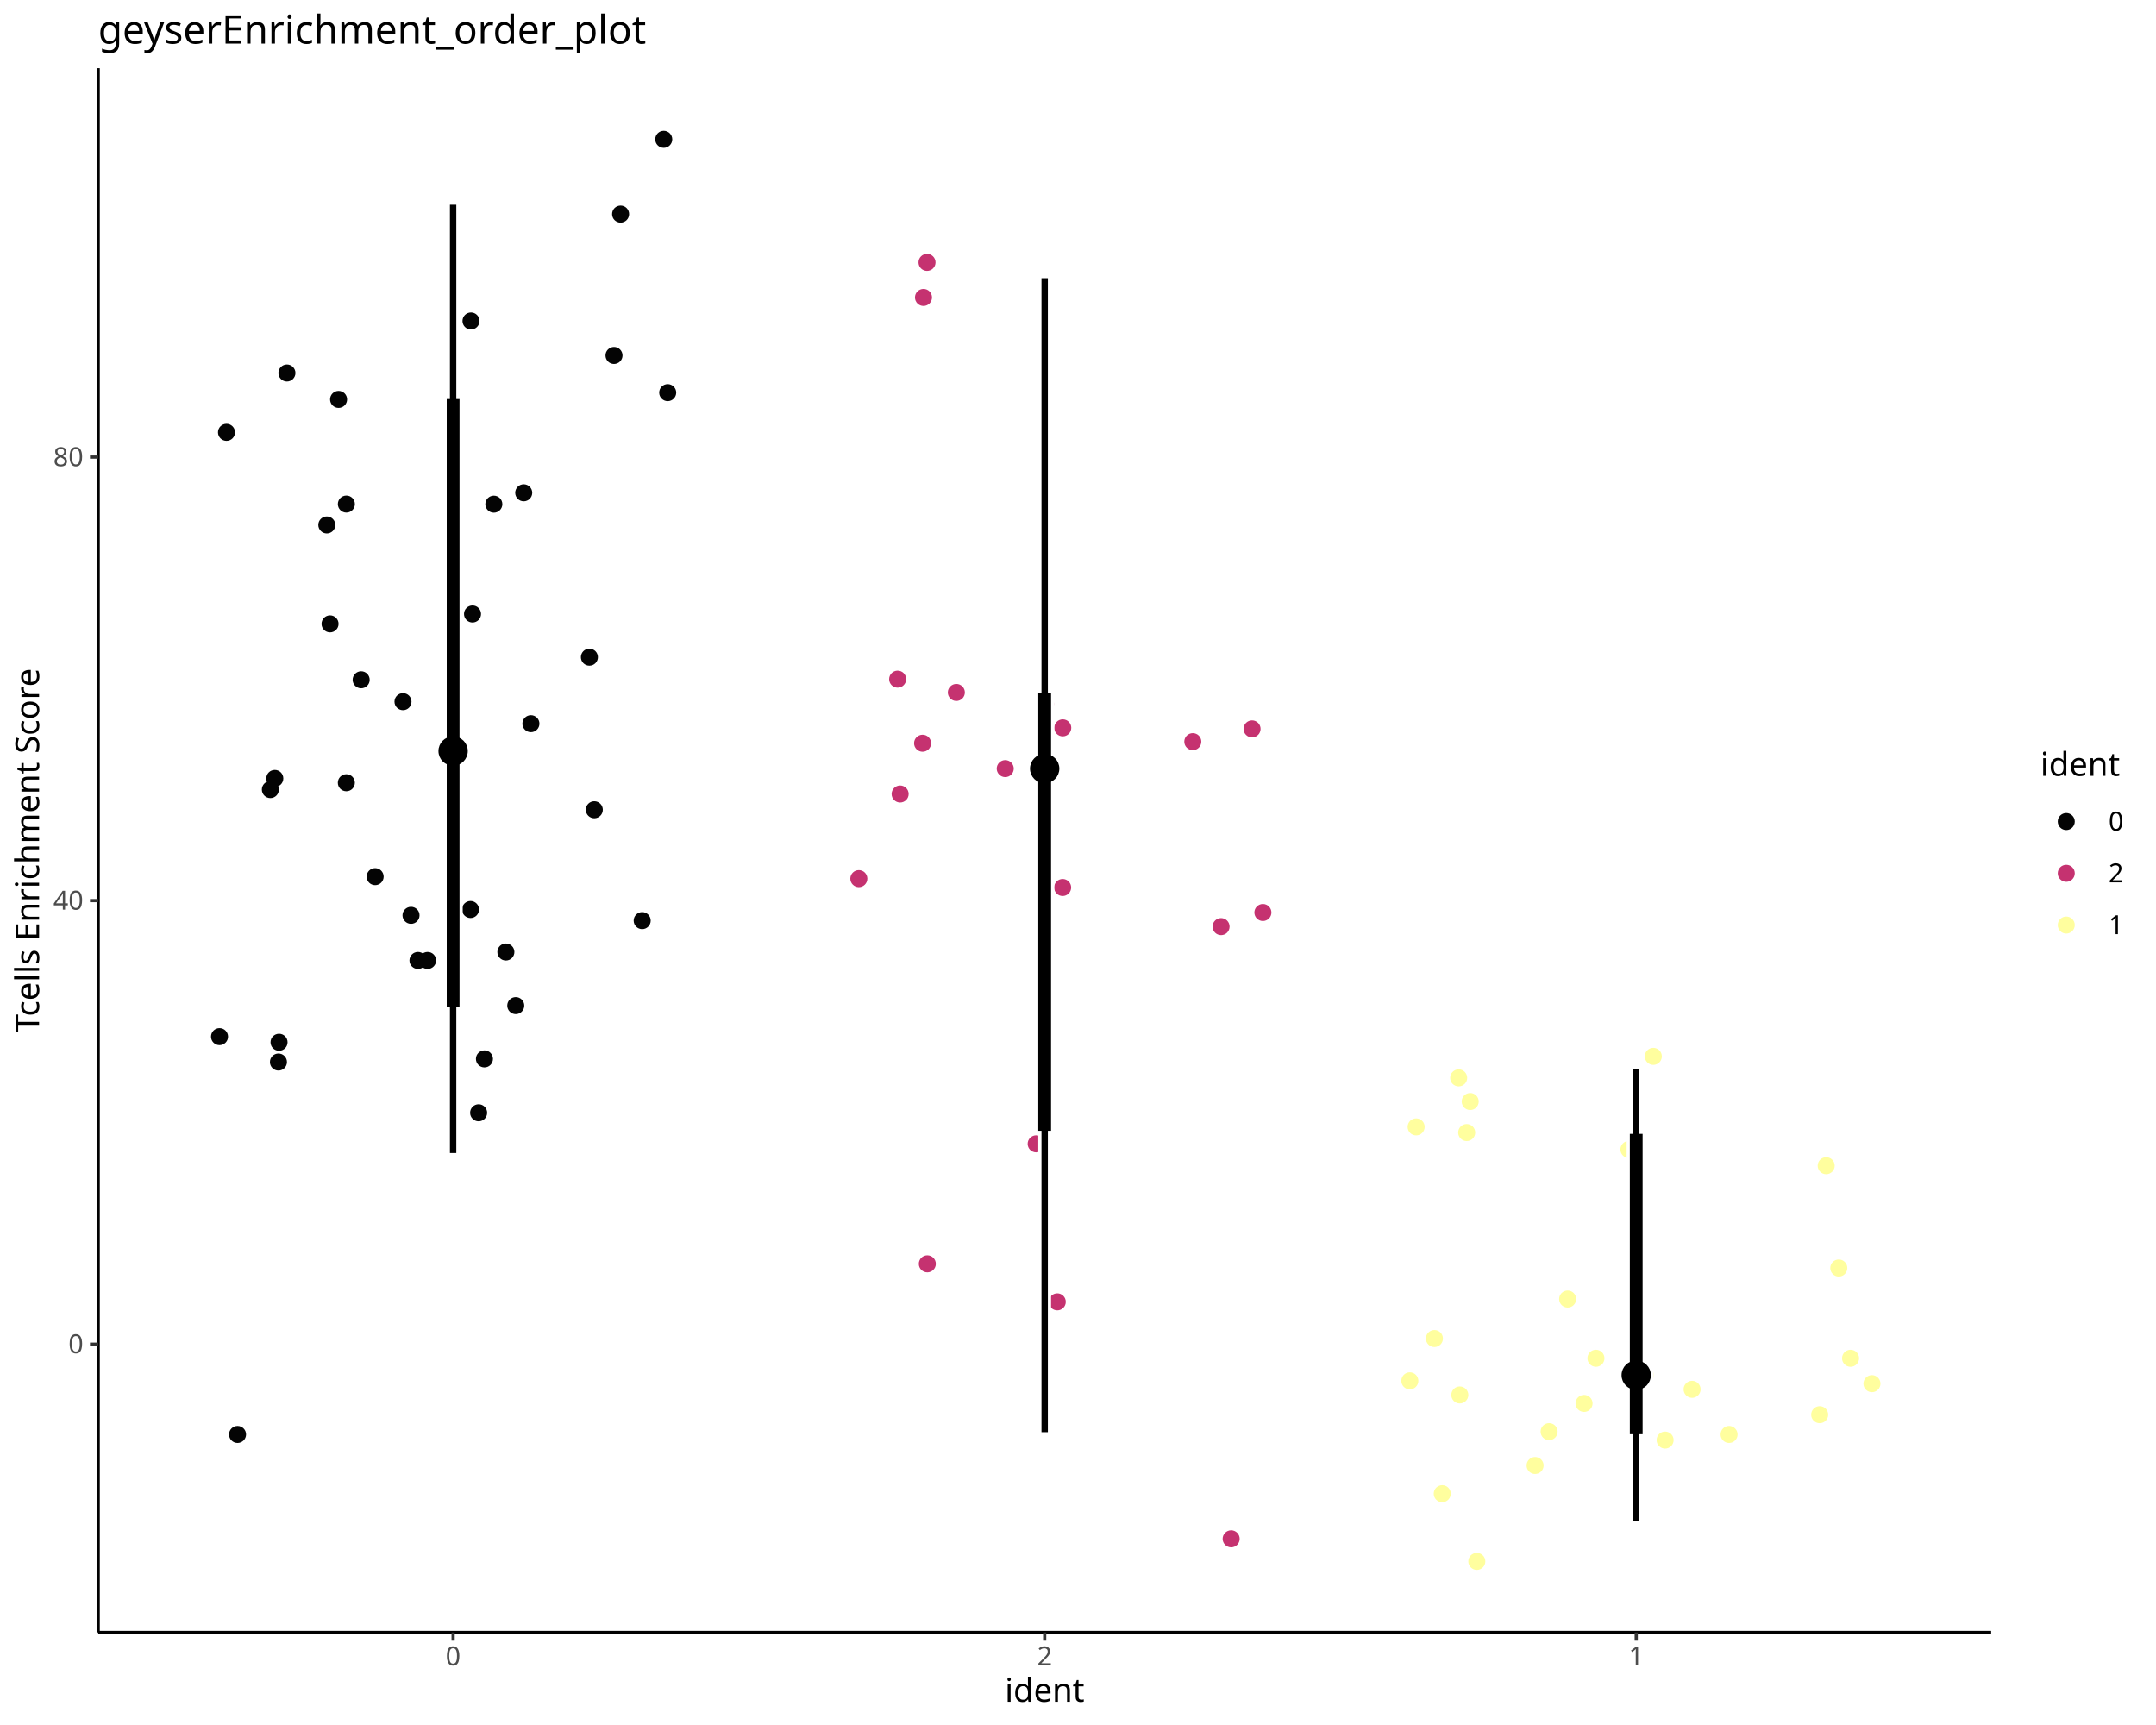
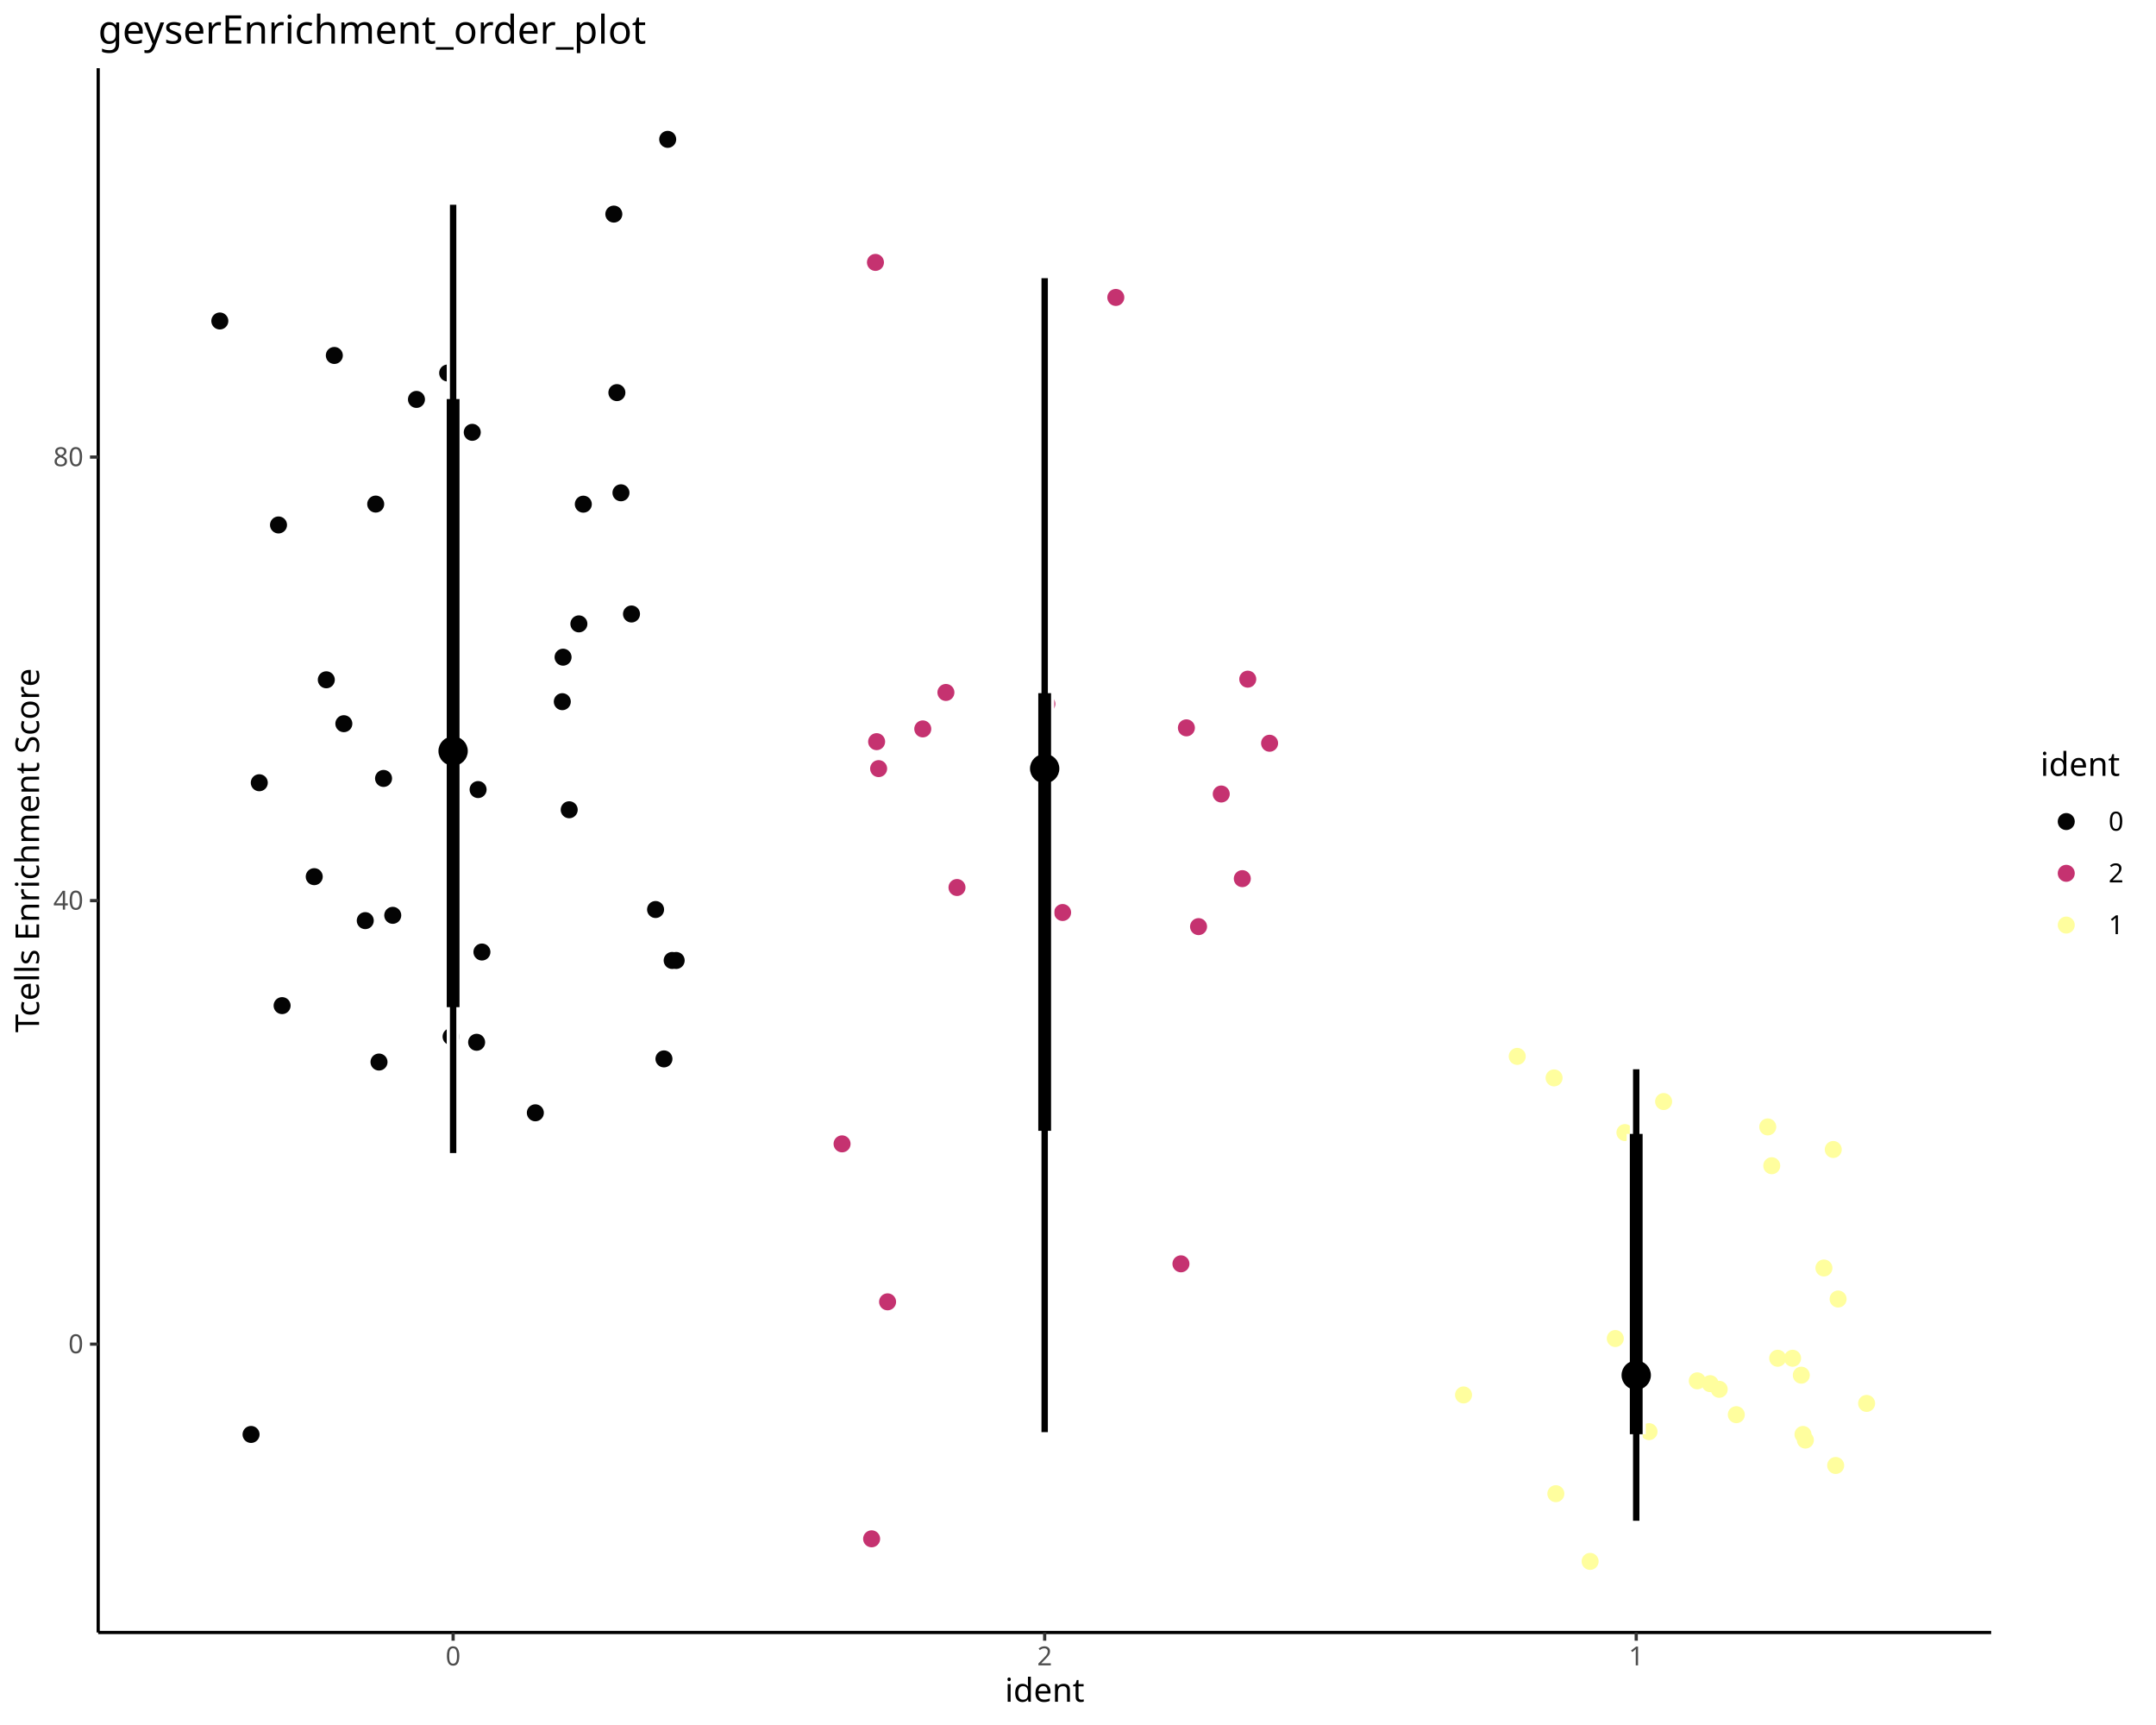
<svg xmlns="http://www.w3.org/2000/svg" class="svglite" data-engine-version="2.0" width="720.00pt" height="576.00pt" viewBox="0 0 720.00 576.00">
  <defs>
    <style type="text/css">
    .svglite line, .svglite polyline, .svglite polygon, .svglite path, .svglite rect, .svglite circle {
      fill: none;
      stroke: #000000;
      stroke-linecap: round;
      stroke-linejoin: round;
      stroke-miterlimit: 10.00;
    }
  </style>
  </defs>
  <rect width="100%" height="100%" style="stroke: none; fill: #FFFFFF;" />
  <defs>
    <clipPath id="cpMC4wMHw3MjAuMDB8MC4wMHw1NzYuMDA=">
      <rect x="0.00" y="0.00" width="720.00" height="576.00" />
    </clipPath>
  </defs>
  <g clip-path="url(#cpMC4wMHw3MjAuMDB8MC4wMHw1NzYuMDA=)">
    <rect x="0.00" y="0.00" width="720.00" height="576.00" style="stroke-width: 1.07; stroke: #FFFFFF; fill: #FFFFFF;" />
  </g>
  <defs>
    <clipPath id="cpMzIuNzl8NjY0Ljk1fDIyLjc4fDU0NS4xMQ==">
      <rect x="32.79" y="22.78" width="632.16" height="522.33" />
    </clipPath>
  </defs>
  <g clip-path="url(#cpMzIuNzl8NjY0Ljk1fDIyLjc4fDU0NS4xMQ==)">
    <rect x="32.79" y="22.78" width="632.16" height="522.33" style="stroke-width: 1.07; stroke: none; fill: #FFFFFF;" />
-     <circle cx="109.14" cy="175.29" r="2.49" style="stroke-width: 0.71; stroke: #040404; fill: #040404;" />
-     <circle cx="207.25" cy="71.49" r="2.49" style="stroke-width: 0.71; stroke: #040404; fill: #040404;" />
-     <circle cx="113.07" cy="133.37" r="2.49" style="stroke-width: 0.71; stroke: #040404; fill: #040404;" />
-     <circle cx="205.05" cy="118.69" r="2.49" style="stroke-width: 0.71; stroke: #040404; fill: #040404;" />
-     <circle cx="95.82" cy="124.55" r="2.49" style="stroke-width: 0.71; stroke: #040404; fill: #040404;" />
-     <circle cx="75.64" cy="144.36" r="2.49" style="stroke-width: 0.71; stroke: #040404; fill: #040404;" />
-     <circle cx="174.90" cy="164.55" r="2.49" style="stroke-width: 0.71; stroke: #040404; fill: #040404;" />
-     <circle cx="164.92" cy="168.35" r="2.49" style="stroke-width: 0.71; stroke: #040404; fill: #040404;" />
-     <circle cx="157.29" cy="107.18" r="2.49" style="stroke-width: 0.71; stroke: #040404; fill: #040404;" />
-     <circle cx="177.30" cy="241.65" r="2.49" style="stroke-width: 0.71; stroke: #040404; fill: #040404;" />
-     <circle cx="335.70" cy="256.65" r="2.49" style="stroke-width: 0.71; stroke: #C53270; fill: #C53270;" />
-     <circle cx="354.87" cy="296.35" r="2.49" style="stroke-width: 0.71; stroke: #C53270; fill: #C53270;" />
-     <circle cx="286.81" cy="293.39" r="2.49" style="stroke-width: 0.71; stroke: #C53270; fill: #C53270;" />
-     <circle cx="308.10" cy="248.18" r="2.49" style="stroke-width: 0.71; stroke: #C53270; fill: #C53270;" />
-     <circle cx="407.78" cy="309.41" r="2.49" style="stroke-width: 0.71; stroke: #C53270; fill: #C53270;" />
-     <circle cx="421.75" cy="304.70" r="2.49" style="stroke-width: 0.71; stroke: #C53270; fill: #C53270;" />
-     <circle cx="300.60" cy="265.13" r="2.49" style="stroke-width: 0.71; stroke: #C53270; fill: #C53270;" />
-     <circle cx="398.34" cy="247.65" r="2.49" style="stroke-width: 0.71; stroke: #C53270; fill: #C53270;" />
-     <circle cx="418.13" cy="243.39" r="2.49" style="stroke-width: 0.71; stroke: #C53270; fill: #C53270;" />
-     <circle cx="354.91" cy="243.04" r="2.49" style="stroke-width: 0.71; stroke: #C53270; fill: #C53270;" />
-     <circle cx="487.13" cy="359.92" r="2.49" style="stroke-width: 0.71; stroke: #FFFE9E; fill: #FFFE9E;" />
-     <circle cx="529.00" cy="468.62" r="2.49" style="stroke-width: 0.71; stroke: #FFFE9E; fill: #FFFE9E;" />
-     <circle cx="472.93" cy="376.29" r="2.49" style="stroke-width: 0.71; stroke: #FFFE9E; fill: #FFFE9E;" />
-     <circle cx="489.81" cy="378.18" r="2.49" style="stroke-width: 0.71; stroke: #FFFE9E; fill: #FFFE9E;" />
-     <circle cx="609.86" cy="389.25" r="2.49" style="stroke-width: 0.71; stroke: #FFFE9E; fill: #FFFE9E;" />
-     <circle cx="490.98" cy="367.82" r="2.49" style="stroke-width: 0.71; stroke: #FFFE9E; fill: #FFFE9E;" />
-     <circle cx="614.07" cy="423.40" r="2.49" style="stroke-width: 0.71; stroke: #FFFE9E; fill: #FFFE9E;" />
-     <circle cx="543.98" cy="383.83" r="2.49" style="stroke-width: 0.71; stroke: #FFFE9E; fill: #FFFE9E;" />
-     <circle cx="577.43" cy="478.98" r="2.49" style="stroke-width: 0.71; stroke: #FFFE9E; fill: #FFFE9E;" />
-     <circle cx="517.33" cy="478.04" r="2.49" style="stroke-width: 0.71; stroke: #FFFE9E; fill: #FFFE9E;" />
-     <circle cx="157.13" cy="303.70" r="2.49" style="stroke-width: 0.71; stroke: #040404; fill: #040404;" />
-     <circle cx="299.77" cy="226.78" r="2.49" style="stroke-width: 0.71; stroke: #C53270; fill: #C53270;" />
-     <circle cx="120.61" cy="226.99" r="2.49" style="stroke-width: 0.71; stroke: #040404; fill: #040404;" />
-     <circle cx="91.77" cy="259.93" r="2.49" style="stroke-width: 0.71; stroke: #040404; fill: #040404;" />
-     <circle cx="125.28" cy="292.73" r="2.49" style="stroke-width: 0.71; stroke: #040404; fill: #040404;" />
-     <circle cx="198.47" cy="270.39" r="2.49" style="stroke-width: 0.71; stroke: #040404; fill: #040404;" />
-     <circle cx="90.29" cy="263.65" r="2.49" style="stroke-width: 0.71; stroke: #040404; fill: #040404;" />
-     <circle cx="214.46" cy="307.41" r="2.49" style="stroke-width: 0.71; stroke: #040404; fill: #040404;" />
-     <circle cx="115.67" cy="168.32" r="2.49" style="stroke-width: 0.71; stroke: #040404; fill: #040404;" />
-     <circle cx="161.78" cy="353.58" r="2.49" style="stroke-width: 0.71; stroke: #040404; fill: #040404;" />
-     <circle cx="134.58" cy="234.30" r="2.49" style="stroke-width: 0.71; stroke: #040404; fill: #040404;" />
-     <circle cx="349.15" cy="235.04" r="2.49" style="stroke-width: 0.71; stroke: #C53270; fill: #C53270;" />
-     <circle cx="221.66" cy="46.53" r="2.49" style="stroke-width: 0.71; stroke: #040404; fill: #040404;" />
-     <circle cx="137.26" cy="305.64" r="2.49" style="stroke-width: 0.71; stroke: #040404; fill: #040404;" />
-     <circle cx="309.58" cy="87.62" r="2.49" style="stroke-width: 0.71; stroke: #C53270; fill: #C53270;" />
-     <circle cx="308.40" cy="99.32" r="2.49" style="stroke-width: 0.71; stroke: #C53270; fill: #C53270;" />
-     <circle cx="157.80" cy="205.02" r="2.49" style="stroke-width: 0.71; stroke: #040404; fill: #040404;" />
-     <circle cx="196.83" cy="219.44" r="2.49" style="stroke-width: 0.71; stroke: #040404; fill: #040404;" />
-     <circle cx="110.22" cy="208.32" r="2.49" style="stroke-width: 0.71; stroke: #040404; fill: #040404;" />
-     <circle cx="222.98" cy="131.10" r="2.49" style="stroke-width: 0.71; stroke: #040404; fill: #040404;" />
-     <circle cx="549.43" cy="459.19" r="2.49" style="stroke-width: 0.71; stroke: #FFFE9E; fill: #FFFE9E;" />
-     <circle cx="512.65" cy="489.34" r="2.49" style="stroke-width: 0.71; stroke: #FFFE9E; fill: #FFFE9E;" />
-     <circle cx="346.03" cy="381.95" r="2.49" style="stroke-width: 0.71; stroke: #C53270; fill: #C53270;" />
-     <circle cx="552.13" cy="352.74" r="2.49" style="stroke-width: 0.71; stroke: #FFFE9E; fill: #FFFE9E;" />
-     <circle cx="625.14" cy="462.02" r="2.49" style="stroke-width: 0.71; stroke: #FFFE9E; fill: #FFFE9E;" />
-     <circle cx="470.82" cy="461.08" r="2.49" style="stroke-width: 0.71; stroke: #FFFE9E; fill: #FFFE9E;" />
-     <circle cx="556.07" cy="480.86" r="2.49" style="stroke-width: 0.71; stroke: #FFFE9E; fill: #FFFE9E;" />
-     <circle cx="565.08" cy="463.91" r="2.49" style="stroke-width: 0.71; stroke: #FFFE9E; fill: #FFFE9E;" />
-     <circle cx="479.03" cy="446.95" r="2.49" style="stroke-width: 0.71; stroke: #FFFE9E; fill: #FFFE9E;" />
-     <circle cx="79.33" cy="478.98" r="2.49" style="stroke-width: 0.71; stroke: #040404; fill: #040404;" />
-     <circle cx="309.68" cy="422.01" r="2.49" style="stroke-width: 0.71; stroke: #C53270; fill: #C53270;" />
-     <circle cx="523.52" cy="433.76" r="2.49" style="stroke-width: 0.71; stroke: #FFFE9E; fill: #FFFE9E;" />
-     <circle cx="353.08" cy="434.70" r="2.49" style="stroke-width: 0.71; stroke: #C53270; fill: #C53270;" />
-     <circle cx="487.51" cy="465.79" r="2.49" style="stroke-width: 0.71; stroke: #FFFE9E; fill: #FFFE9E;" />
-     <circle cx="411.15" cy="513.83" r="2.49" style="stroke-width: 0.71; stroke: #C53270; fill: #C53270;" />
-     <circle cx="493.19" cy="521.37" r="2.49" style="stroke-width: 0.71; stroke: #FFFE9E; fill: #FFFE9E;" />
-     <circle cx="481.64" cy="498.76" r="2.49" style="stroke-width: 0.71; stroke: #FFFE9E; fill: #FFFE9E;" />
-     <circle cx="618.00" cy="453.54" r="2.49" style="stroke-width: 0.71; stroke: #FFFE9E; fill: #FFFE9E;" />
-     <circle cx="532.97" cy="453.54" r="2.49" style="stroke-width: 0.71; stroke: #FFFE9E; fill: #FFFE9E;" />
-     <circle cx="319.37" cy="231.22" r="2.49" style="stroke-width: 0.71; stroke: #C53270; fill: #C53270;" />
-     <circle cx="93.19" cy="348.03" r="2.49" style="stroke-width: 0.71; stroke: #040404; fill: #040404;" />
-     <circle cx="142.80" cy="320.71" r="2.49" style="stroke-width: 0.71; stroke: #040404; fill: #040404;" />
-     <circle cx="73.31" cy="346.15" r="2.49" style="stroke-width: 0.71; stroke: #040404; fill: #040404;" />
-     <circle cx="172.24" cy="335.79" r="2.49" style="stroke-width: 0.71; stroke: #040404; fill: #040404;" />
-     <circle cx="92.99" cy="354.63" r="2.49" style="stroke-width: 0.71; stroke: #040404; fill: #040404;" />
-     <circle cx="159.84" cy="371.58" r="2.49" style="stroke-width: 0.71; stroke: #040404; fill: #040404;" />
-     <circle cx="139.58" cy="320.71" r="2.49" style="stroke-width: 0.71; stroke: #040404; fill: #040404;" />
-     <circle cx="168.94" cy="317.89" r="2.49" style="stroke-width: 0.71; stroke: #040404; fill: #040404;" />
-     <circle cx="115.66" cy="261.37" r="2.49" style="stroke-width: 0.71; stroke: #040404; fill: #040404;" />
-     <circle cx="607.69" cy="472.38" r="2.49" style="stroke-width: 0.71; stroke: #FFFE9E; fill: #FFFE9E;" />
+     <circle cx="93.01" cy="175.29" r="2.49" style="stroke-width: 0.71; stroke: #040404; fill: #040404;" />
+     <circle cx="204.99" cy="71.49" r="2.49" style="stroke-width: 0.71; stroke: #040404; fill: #040404;" />
+     <circle cx="139.08" cy="133.37" r="2.49" style="stroke-width: 0.71; stroke: #040404; fill: #040404;" />
+     <circle cx="111.65" cy="118.69" r="2.49" style="stroke-width: 0.71; stroke: #040404; fill: #040404;" />
+     <circle cx="149.50" cy="124.55" r="2.49" style="stroke-width: 0.71; stroke: #040404; fill: #040404;" />
+     <circle cx="157.71" cy="144.36" r="2.49" style="stroke-width: 0.71; stroke: #040404; fill: #040404;" />
+     <circle cx="207.37" cy="164.55" r="2.49" style="stroke-width: 0.71; stroke: #040404; fill: #040404;" />
+     <circle cx="194.80" cy="168.35" r="2.49" style="stroke-width: 0.71; stroke: #040404; fill: #040404;" />
+     <circle cx="73.41" cy="107.18" r="2.49" style="stroke-width: 0.71; stroke: #040404; fill: #040404;" />
+     <circle cx="114.83" cy="241.65" r="2.49" style="stroke-width: 0.71; stroke: #040404; fill: #040404;" />
+     <circle cx="293.42" cy="256.65" r="2.49" style="stroke-width: 0.71; stroke: #C53270; fill: #C53270;" />
+     <circle cx="319.59" cy="296.35" r="2.49" style="stroke-width: 0.71; stroke: #C53270; fill: #C53270;" />
+     <circle cx="414.87" cy="293.39" r="2.49" style="stroke-width: 0.71; stroke: #C53270; fill: #C53270;" />
+     <circle cx="423.98" cy="248.18" r="2.49" style="stroke-width: 0.71; stroke: #C53270; fill: #C53270;" />
+     <circle cx="400.26" cy="309.41" r="2.49" style="stroke-width: 0.71; stroke: #C53270; fill: #C53270;" />
+     <circle cx="354.86" cy="304.70" r="2.49" style="stroke-width: 0.71; stroke: #C53270; fill: #C53270;" />
+     <circle cx="407.84" cy="265.13" r="2.49" style="stroke-width: 0.71; stroke: #C53270; fill: #C53270;" />
+     <circle cx="292.75" cy="247.65" r="2.49" style="stroke-width: 0.71; stroke: #C53270; fill: #C53270;" />
+     <circle cx="308.16" cy="243.39" r="2.49" style="stroke-width: 0.71; stroke: #C53270; fill: #C53270;" />
+     <circle cx="396.20" cy="243.04" r="2.49" style="stroke-width: 0.71; stroke: #C53270; fill: #C53270;" />
+     <circle cx="518.99" cy="359.92" r="2.49" style="stroke-width: 0.71; stroke: #FFFE9E; fill: #FFFE9E;" />
+     <circle cx="623.36" cy="468.62" r="2.49" style="stroke-width: 0.71; stroke: #FFFE9E; fill: #FFFE9E;" />
+     <circle cx="590.34" cy="376.29" r="2.49" style="stroke-width: 0.71; stroke: #FFFE9E; fill: #FFFE9E;" />
+     <circle cx="542.65" cy="378.18" r="2.49" style="stroke-width: 0.71; stroke: #FFFE9E; fill: #FFFE9E;" />
+     <circle cx="591.68" cy="389.25" r="2.49" style="stroke-width: 0.71; stroke: #FFFE9E; fill: #FFFE9E;" />
+     <circle cx="555.57" cy="367.82" r="2.49" style="stroke-width: 0.71; stroke: #FFFE9E; fill: #FFFE9E;" />
+     <circle cx="609.10" cy="423.40" r="2.49" style="stroke-width: 0.71; stroke: #FFFE9E; fill: #FFFE9E;" />
+     <circle cx="612.22" cy="383.83" r="2.49" style="stroke-width: 0.71; stroke: #FFFE9E; fill: #FFFE9E;" />
+     <circle cx="602.11" cy="478.98" r="2.49" style="stroke-width: 0.71; stroke: #FFFE9E; fill: #FFFE9E;" />
+     <circle cx="550.69" cy="478.04" r="2.49" style="stroke-width: 0.71; stroke: #FFFE9E; fill: #FFFE9E;" />
+     <circle cx="218.93" cy="303.70" r="2.49" style="stroke-width: 0.71; stroke: #040404; fill: #040404;" />
+     <circle cx="416.69" cy="226.78" r="2.49" style="stroke-width: 0.71; stroke: #C53270; fill: #C53270;" />
+     <circle cx="108.97" cy="226.99" r="2.49" style="stroke-width: 0.71; stroke: #040404; fill: #040404;" />
+     <circle cx="128.09" cy="259.93" r="2.49" style="stroke-width: 0.71; stroke: #040404; fill: #040404;" />
+     <circle cx="104.94" cy="292.73" r="2.49" style="stroke-width: 0.71; stroke: #040404; fill: #040404;" />
+     <circle cx="190.09" cy="270.39" r="2.49" style="stroke-width: 0.71; stroke: #040404; fill: #040404;" />
+     <circle cx="159.66" cy="263.65" r="2.49" style="stroke-width: 0.71; stroke: #040404; fill: #040404;" />
+     <circle cx="121.98" cy="307.41" r="2.49" style="stroke-width: 0.71; stroke: #040404; fill: #040404;" />
+     <circle cx="125.47" cy="168.32" r="2.49" style="stroke-width: 0.71; stroke: #040404; fill: #040404;" />
+     <circle cx="221.73" cy="353.58" r="2.49" style="stroke-width: 0.71; stroke: #040404; fill: #040404;" />
+     <circle cx="187.78" cy="234.30" r="2.49" style="stroke-width: 0.71; stroke: #040404; fill: #040404;" />
+     <circle cx="349.60" cy="235.04" r="2.49" style="stroke-width: 0.71; stroke: #C53270; fill: #C53270;" />
+     <circle cx="222.98" cy="46.53" r="2.49" style="stroke-width: 0.71; stroke: #040404; fill: #040404;" />
+     <circle cx="131.16" cy="305.64" r="2.49" style="stroke-width: 0.71; stroke: #040404; fill: #040404;" />
+     <circle cx="292.36" cy="87.62" r="2.49" style="stroke-width: 0.71; stroke: #C53270; fill: #C53270;" />
+     <circle cx="372.63" cy="99.32" r="2.49" style="stroke-width: 0.71; stroke: #C53270; fill: #C53270;" />
+     <circle cx="210.89" cy="205.02" r="2.49" style="stroke-width: 0.71; stroke: #040404; fill: #040404;" />
+     <circle cx="188.04" cy="219.44" r="2.49" style="stroke-width: 0.71; stroke: #040404; fill: #040404;" />
+     <circle cx="193.32" cy="208.32" r="2.49" style="stroke-width: 0.71; stroke: #040404; fill: #040404;" />
+     <circle cx="206.01" cy="131.10" r="2.49" style="stroke-width: 0.71; stroke: #040404; fill: #040404;" />
+     <circle cx="601.55" cy="459.19" r="2.49" style="stroke-width: 0.71; stroke: #FFFE9E; fill: #FFFE9E;" />
+     <circle cx="613.03" cy="489.34" r="2.49" style="stroke-width: 0.71; stroke: #FFFE9E; fill: #FFFE9E;" />
+     <circle cx="281.21" cy="381.95" r="2.49" style="stroke-width: 0.71; stroke: #C53270; fill: #C53270;" />
+     <circle cx="506.68" cy="352.74" r="2.49" style="stroke-width: 0.71; stroke: #FFFE9E; fill: #FFFE9E;" />
+     <circle cx="571.11" cy="462.02" r="2.49" style="stroke-width: 0.71; stroke: #FFFE9E; fill: #FFFE9E;" />
+     <circle cx="566.81" cy="461.08" r="2.49" style="stroke-width: 0.71; stroke: #FFFE9E; fill: #FFFE9E;" />
+     <circle cx="602.91" cy="480.86" r="2.49" style="stroke-width: 0.71; stroke: #FFFE9E; fill: #FFFE9E;" />
+     <circle cx="574.14" cy="463.91" r="2.49" style="stroke-width: 0.71; stroke: #FFFE9E; fill: #FFFE9E;" />
+     <circle cx="539.43" cy="446.95" r="2.49" style="stroke-width: 0.71; stroke: #FFFE9E; fill: #FFFE9E;" />
+     <circle cx="83.84" cy="478.98" r="2.49" style="stroke-width: 0.71; stroke: #040404; fill: #040404;" />
+     <circle cx="394.38" cy="422.01" r="2.49" style="stroke-width: 0.71; stroke: #C53270; fill: #C53270;" />
+     <circle cx="613.84" cy="433.76" r="2.49" style="stroke-width: 0.71; stroke: #FFFE9E; fill: #FFFE9E;" />
+     <circle cx="296.41" cy="434.70" r="2.49" style="stroke-width: 0.71; stroke: #C53270; fill: #C53270;" />
+     <circle cx="488.75" cy="465.79" r="2.49" style="stroke-width: 0.71; stroke: #FFFE9E; fill: #FFFE9E;" />
+     <circle cx="291.08" cy="513.83" r="2.49" style="stroke-width: 0.71; stroke: #C53270; fill: #C53270;" />
+     <circle cx="531.02" cy="521.37" r="2.49" style="stroke-width: 0.71; stroke: #FFFE9E; fill: #FFFE9E;" />
+     <circle cx="519.58" cy="498.76" r="2.49" style="stroke-width: 0.71; stroke: #FFFE9E; fill: #FFFE9E;" />
+     <circle cx="598.64" cy="453.54" r="2.49" style="stroke-width: 0.71; stroke: #FFFE9E; fill: #FFFE9E;" />
+     <circle cx="593.66" cy="453.54" r="2.49" style="stroke-width: 0.71; stroke: #FFFE9E; fill: #FFFE9E;" />
+     <circle cx="315.89" cy="231.22" r="2.49" style="stroke-width: 0.71; stroke: #C53270; fill: #C53270;" />
+     <circle cx="159.17" cy="348.03" r="2.49" style="stroke-width: 0.71; stroke: #040404; fill: #040404;" />
+     <circle cx="225.81" cy="320.71" r="2.49" style="stroke-width: 0.71; stroke: #040404; fill: #040404;" />
+     <circle cx="150.64" cy="346.15" r="2.49" style="stroke-width: 0.71; stroke: #040404; fill: #040404;" />
+     <circle cx="94.21" cy="335.79" r="2.49" style="stroke-width: 0.71; stroke: #040404; fill: #040404;" />
+     <circle cx="126.57" cy="354.63" r="2.49" style="stroke-width: 0.71; stroke: #040404; fill: #040404;" />
+     <circle cx="178.78" cy="371.58" r="2.49" style="stroke-width: 0.71; stroke: #040404; fill: #040404;" />
+     <circle cx="224.47" cy="320.71" r="2.49" style="stroke-width: 0.71; stroke: #040404; fill: #040404;" />
+     <circle cx="160.94" cy="317.89" r="2.49" style="stroke-width: 0.71; stroke: #040404; fill: #040404;" />
+     <circle cx="86.59" cy="261.37" r="2.49" style="stroke-width: 0.71; stroke: #040404; fill: #040404;" />
+     <circle cx="579.84" cy="472.38" r="2.49" style="stroke-width: 0.71; stroke: #FFFE9E; fill: #FFFE9E;" />
    <line x1="348.87" y1="478.22" x2="348.87" y2="92.89" style="stroke-width: 4.27; stroke: #FFFFFF; stroke-linecap: butt;" />
    <line x1="151.32" y1="385.01" x2="151.32" y2="68.37" style="stroke-width: 4.27; stroke: #FFFFFF; stroke-linecap: butt;" />
    <line x1="151.32" y1="336.30" x2="151.32" y2="133.25" style="stroke-width: 6.40; stroke: #FFFFFF; stroke-linecap: butt;" />
    <line x1="546.42" y1="507.80" x2="546.42" y2="357.05" style="stroke-width: 4.27; stroke: #FFFFFF; stroke-linecap: butt;" />
    <line x1="348.87" y1="377.59" x2="348.87" y2="231.45" style="stroke-width: 6.40; stroke: #FFFFFF; stroke-linecap: butt;" />
    <line x1="546.42" y1="478.90" x2="546.42" y2="378.63" style="stroke-width: 6.40; stroke: #FFFFFF; stroke-linecap: butt;" />
    <circle cx="348.87" cy="256.65" r="3.73" style="stroke-width: 1.06; stroke: #FFFFFF; fill: #FFFFFF;" />
    <circle cx="151.32" cy="250.79" r="3.73" style="stroke-width: 1.06; stroke: #FFFFFF; fill: #FFFFFF;" />
    <circle cx="151.32" cy="250.79" r="5.33" style="stroke-width: 1.06; stroke: #FFFFFF; fill: #FFFFFF;" />
    <circle cx="546.42" cy="459.19" r="3.73" style="stroke-width: 1.06; stroke: #FFFFFF; fill: #FFFFFF;" />
    <circle cx="348.87" cy="256.65" r="5.33" style="stroke-width: 1.06; stroke: #FFFFFF; fill: #FFFFFF;" />
    <circle cx="546.42" cy="459.19" r="5.33" style="stroke-width: 1.06; stroke: #FFFFFF; fill: #FFFFFF;" />
    <line x1="348.87" y1="478.22" x2="348.87" y2="92.89" style="stroke-width: 2.13; stroke-linecap: butt;" />
    <line x1="151.32" y1="385.01" x2="151.32" y2="68.37" style="stroke-width: 2.13; stroke-linecap: butt;" />
    <line x1="151.32" y1="336.30" x2="151.32" y2="133.25" style="stroke-width: 4.27; stroke-linecap: butt;" />
    <line x1="546.42" y1="507.80" x2="546.42" y2="357.05" style="stroke-width: 2.13; stroke-linecap: butt;" />
    <line x1="348.87" y1="377.59" x2="348.87" y2="231.45" style="stroke-width: 4.27; stroke-linecap: butt;" />
    <line x1="546.42" y1="478.90" x2="546.42" y2="378.63" style="stroke-width: 4.27; stroke-linecap: butt;" />
    <circle cx="348.87" cy="256.65" r="2.45" style="stroke-width: 1.06; fill: #000000;" />
    <circle cx="151.32" cy="250.79" r="2.45" style="stroke-width: 1.06; fill: #000000;" />
    <circle cx="151.32" cy="250.79" r="4.37" style="stroke-width: 1.06; fill: #000000;" />
    <circle cx="546.42" cy="459.19" r="2.45" style="stroke-width: 1.06; fill: #000000;" />
    <circle cx="348.87" cy="256.65" r="4.37" style="stroke-width: 1.06; fill: #000000;" />
    <circle cx="546.42" cy="459.19" r="4.37" style="stroke-width: 1.06; fill: #000000;" />
  </g>
  <g clip-path="url(#cpMC4wMHw3MjAuMDB8MC4wMHw1NzYuMDA=)">
    <polyline points="32.79,545.11 32.79,22.78 " style="stroke-width: 1.07; stroke-linecap: butt;" />
    <text x="27.86" y="451.86" text-anchor="end" style="font-size: 8.80px; fill: #4D4D4D; font-family: sans;" textLength="4.89px" lengthAdjust="spacingAndGlyphs">0</text>
    <text x="27.86" y="303.75" text-anchor="end" style="font-size: 8.80px; fill: #4D4D4D; font-family: sans;" textLength="9.79px" lengthAdjust="spacingAndGlyphs">40</text>
    <text x="27.86" y="155.65" text-anchor="end" style="font-size: 8.80px; fill: #4D4D4D; font-family: sans;" textLength="9.79px" lengthAdjust="spacingAndGlyphs">80</text>
    <polyline points="30.05,448.83 32.79,448.83 " style="stroke-width: 1.07; stroke: #333333; stroke-linecap: butt;" />
    <polyline points="30.05,300.73 32.79,300.73 " style="stroke-width: 1.07; stroke: #333333; stroke-linecap: butt;" />
    <polyline points="30.05,152.62 32.79,152.62 " style="stroke-width: 1.07; stroke: #333333; stroke-linecap: butt;" />
    <polyline points="32.79,545.11 664.95,545.11 " style="stroke-width: 1.07; stroke-linecap: butt;" />
    <polyline points="151.32,547.85 151.32,545.11 " style="stroke-width: 1.07; stroke: #333333; stroke-linecap: butt;" />
    <polyline points="348.87,547.85 348.87,545.11 " style="stroke-width: 1.07; stroke: #333333; stroke-linecap: butt;" />
    <polyline points="546.42,547.85 546.42,545.11 " style="stroke-width: 1.07; stroke: #333333; stroke-linecap: butt;" />
    <text x="151.32" y="556.10" text-anchor="middle" style="font-size: 8.80px; fill: #4D4D4D; font-family: sans;" textLength="4.89px" lengthAdjust="spacingAndGlyphs">0</text>
    <text x="348.87" y="556.10" text-anchor="middle" style="font-size: 8.80px; fill: #4D4D4D; font-family: sans;" textLength="4.89px" lengthAdjust="spacingAndGlyphs">2</text>
    <text x="546.42" y="556.10" text-anchor="middle" style="font-size: 8.80px; fill: #4D4D4D; font-family: sans;" textLength="4.89px" lengthAdjust="spacingAndGlyphs">1</text>
    <text x="348.87" y="568.24" text-anchor="middle" style="font-size: 11.00px; font-family: sans;" textLength="23.85px" lengthAdjust="spacingAndGlyphs">ident</text>
    <text transform="translate(13.05,283.95) rotate(-90)" text-anchor="middle" style="font-size: 11.00px; font-family: sans;" textLength="119.23px" lengthAdjust="spacingAndGlyphs">Tcells Enrichment Score</text>
    <rect x="675.91" y="244.88" width="38.61" height="78.13" style="stroke-width: 1.07; stroke: none; fill: #FFFFFF;" />
    <text x="681.39" y="259.07" style="font-size: 11.00px; font-family: sans;" textLength="23.85px" lengthAdjust="spacingAndGlyphs">ident</text>
    <circle cx="690.03" cy="274.33" r="2.49" style="stroke-width: 0.71; stroke: #040404; fill: #040404;" />
    <circle cx="690.03" cy="291.61" r="2.49" style="stroke-width: 0.71; stroke: #C53270; fill: #C53270;" />
    <circle cx="690.03" cy="308.89" r="2.49" style="stroke-width: 0.71; stroke: #FFFE9E; fill: #FFFE9E;" />
    <text x="704.15" y="277.36" style="font-size: 8.80px; font-family: sans;" textLength="4.89px" lengthAdjust="spacingAndGlyphs">0</text>
    <text x="704.15" y="294.64" style="font-size: 8.80px; font-family: sans;" textLength="4.89px" lengthAdjust="spacingAndGlyphs">2</text>
    <text x="704.15" y="311.92" style="font-size: 8.80px; font-family: sans;" textLength="4.89px" lengthAdjust="spacingAndGlyphs">1</text>
    <text x="32.79" y="14.56" style="font-size: 13.20px; font-family: sans;" textLength="173.19px" lengthAdjust="spacingAndGlyphs">geyserEnrichment_order_plot</text>
  </g>
</svg>
